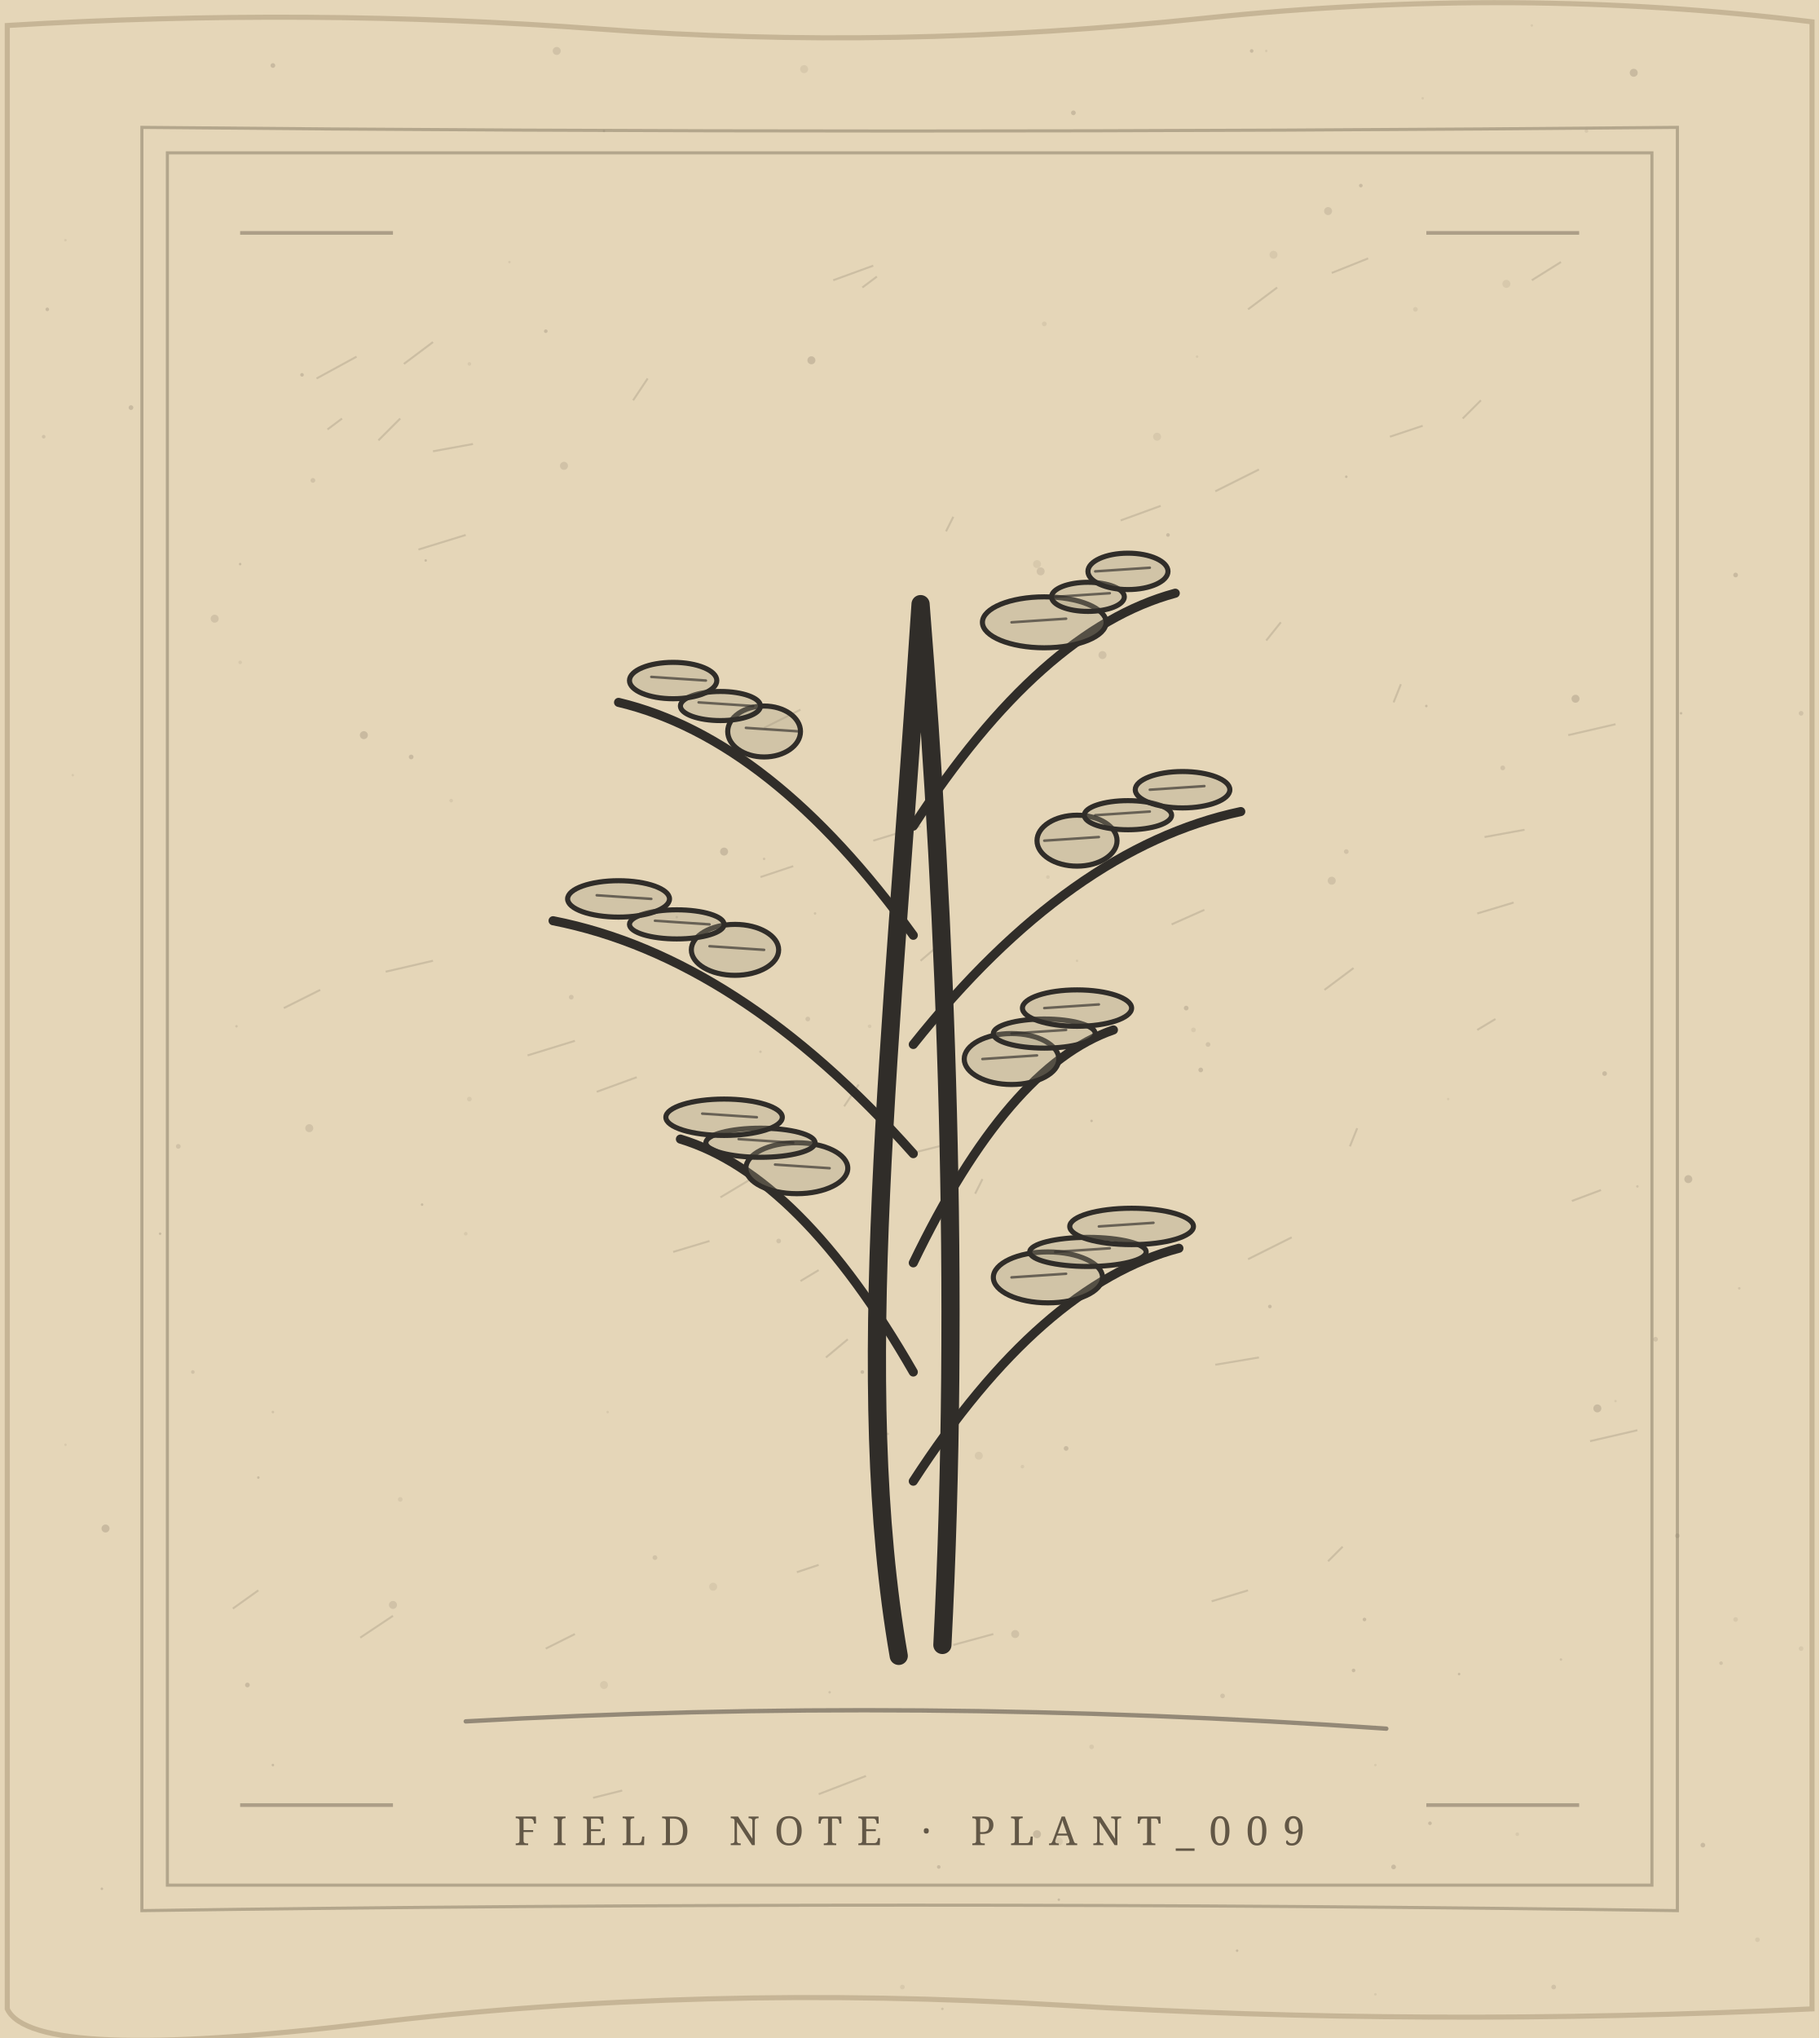
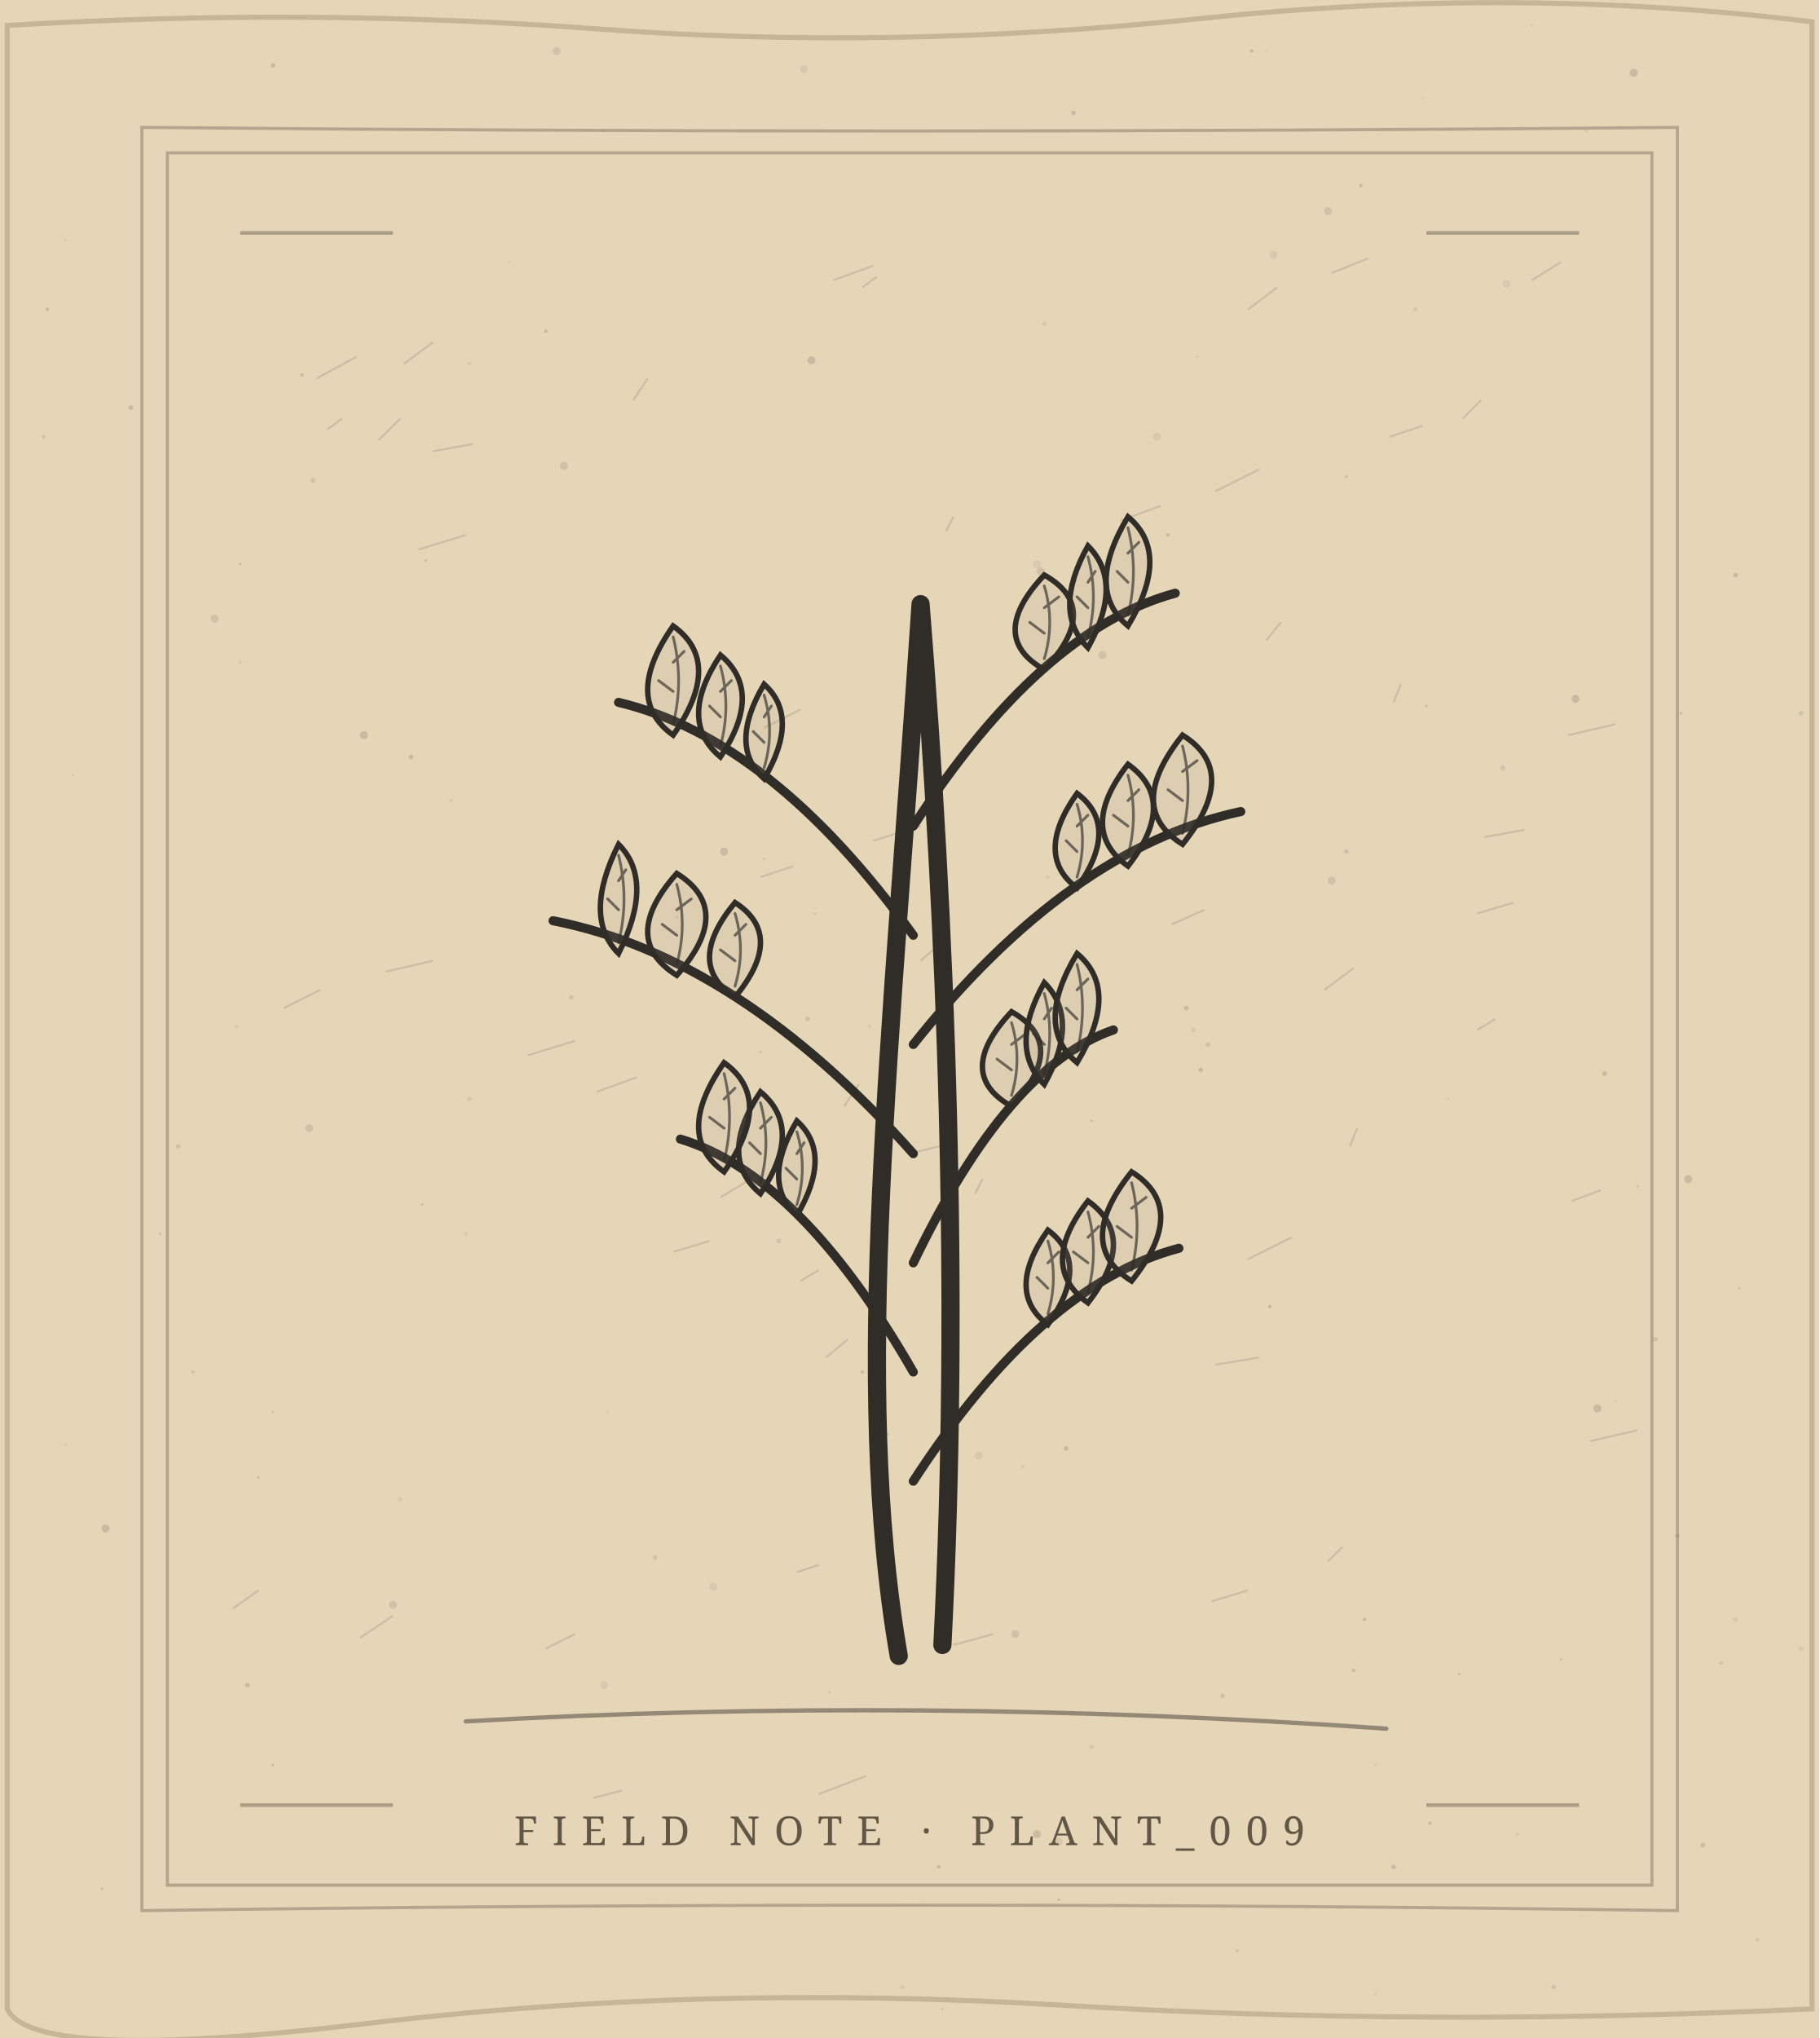
<svg xmlns="http://www.w3.org/2000/svg" viewBox="0 0 500 560" role="img" aria-label="Doğa defterinde kara kalem tür çizimi">
  <rect width="500" height="560" fill="#e5d6b8" />
  <path d="M2 7 Q85 2 165 8 T331 5 T498 6 V552 Q391 557 292 551 T101 556 T2 552 Z" fill="none" stroke="#9c8967" stroke-width="1.4" opacity=".42" />
  <path d="M39 35 Q246 37 461 35 V525 Q251 522 39 525 Z M46 42 H454 V518 H46 Z" fill="none" stroke="#776c57" stroke-width=".85" opacity=".46" />
  <path d="M66 64 h42 M392 64 h42 M66 496 h42 M392 496 h42" stroke="#655b4b" opacity=".45" />
  <circle cx="75" cy="485" r="0.35" fill="#736958" opacity="0.25" />
  <circle cx="85" cy="310" r="1.1" fill="#736958" opacity="0.18" />
  <circle cx="303" cy="180" r="1.1" fill="#736958" opacity="0.18" />
  <circle cx="248" cy="546" r="0.65" fill="#736958" opacity="0.12" />
  <circle cx="350" cy="70" r="1.1" fill="#736958" opacity="0.12" />
  <circle cx="18" cy="66" r="0.35" fill="#736958" opacity="0.12" />
  <circle cx="329" cy="98" r="0.35" fill="#736958" opacity="0.12" />
  <circle cx="441" cy="295" r="0.65" fill="#736958" opacity="0.25" />
  <circle cx="393" cy="501" r="0.5" fill="#736958" opacity="0.25" />
  <circle cx="153" cy="14" r="1.1" fill="#736958" opacity="0.18" />
  <circle cx="296" cy="264" r="0.35" fill="#736958" opacity="0.12" />
  <circle cx="68" cy="463" r="0.65" fill="#736958" opacity="0.25" />
  <circle cx="398" cy="302" r="0.35" fill="#736958" opacity="0.12" />
  <circle cx="288" cy="241" r="0.5" fill="#736958" opacity="0.12" />
  <circle cx="53" cy="377" r="0.5" fill="#736958" opacity="0.18" />
  <circle cx="129" cy="100" r="0.5" fill="#736958" opacity="0.12" />
  <circle cx="129" cy="302" r="0.65" fill="#736958" opacity="0.12" />
  <circle cx="366" cy="242" r="1.1" fill="#736958" opacity="0.18" />
  <circle cx="124" cy="220" r="0.5" fill="#736958" opacity="0.12" />
  <circle cx="71" cy="406" r="0.35" fill="#736958" opacity="0.25" />
  <circle cx="44" cy="339" r="0.35" fill="#736958" opacity="0.25" />
  <circle cx="166" cy="36" r="0.35" fill="#736958" opacity="0.18" />
  <circle cx="291" cy="506" r="1.1" fill="#736958" opacity="0.12" />
  <circle cx="150" cy="91" r="0.5" fill="#736958" opacity="0.25" />
  <circle cx="155" cy="128" r="1.1" fill="#736958" opacity="0.18" />
  <circle cx="413" cy="211" r="0.65" fill="#736958" opacity="0.18" />
  <circle cx="370" cy="131" r="0.35" fill="#736958" opacity="0.25" />
  <circle cx="328" cy="283" r="0.65" fill="#736958" opacity="0.12" />
  <circle cx="20" cy="213" r="0.35" fill="#736958" opacity="0.12" />
  <circle cx="83" cy="103" r="0.5" fill="#736958" opacity="0.25" />
  <circle cx="421" cy="7" r="0.35" fill="#736958" opacity="0.12" />
  <circle cx="389" cy="85" r="0.65" fill="#736958" opacity="0.12" />
  <circle cx="237" cy="377" r="0.5" fill="#736958" opacity="0.25" />
  <circle cx="300" cy="308" r="0.35" fill="#736958" opacity="0.25" />
  <circle cx="108" cy="441" r="1.1" fill="#736958" opacity="0.18" />
  <circle cx="383" cy="513" r="0.65" fill="#736958" opacity="0.25" />
  <circle cx="28" cy="519" r="0.35" fill="#736958" opacity="0.25" />
  <circle cx="417" cy="504" r="0.5" fill="#736958" opacity="0.12" />
  <circle cx="199" cy="234" r="1.1" fill="#736958" opacity="0.25" />
  <circle cx="86" cy="132" r="0.65" fill="#736958" opacity="0.18" />
  <circle cx="286" cy="157" r="1.1" fill="#736958" opacity="0.18" />
  <circle cx="128" cy="339" r="0.5" fill="#736958" opacity="0.12" />
  <circle cx="414" cy="78" r="1.1" fill="#736958" opacity="0.12" />
  <circle cx="281" cy="403" r="0.5" fill="#736958" opacity="0.12" />
  <circle cx="365" cy="58" r="1.1" fill="#736958" opacity="0.18" />
  <circle cx="330" cy="294" r="0.65" fill="#736958" opacity="0.25" />
  <circle cx="75" cy="388" r="0.35" fill="#736958" opacity="0.18" />
  <circle cx="239" cy="282" r="0.5" fill="#736958" opacity="0.12" />
  <circle cx="140" cy="72" r="0.35" fill="#736958" opacity="0.12" />
  <circle cx="224" cy="251" r="0.35" fill="#736958" opacity="0.18" />
  <circle cx="468" cy="507" r="0.65" fill="#736958" opacity="0.25" />
  <circle cx="449" cy="20" r="1.1" fill="#736958" opacity="0.25" />
  <circle cx="49" cy="315" r="0.65" fill="#736958" opacity="0.18" />
  <circle cx="392" cy="194" r="0.35" fill="#736958" opacity="0.25" />
  <circle cx="258" cy="513" r="0.5" fill="#736958" opacity="0.25" />
  <circle cx="344" cy="14" r="0.5" fill="#736958" opacity="0.25" />
  <circle cx="462" cy="196" r="0.35" fill="#736958" opacity="0.25" />
  <circle cx="166" cy="463" r="1.1" fill="#736958" opacity="0.12" />
  <circle cx="429" cy="456" r="0.35" fill="#736958" opacity="0.18" />
  <circle cx="221" cy="19" r="1.1" fill="#736958" opacity="0.12" />
  <circle cx="116" cy="331" r="0.35" fill="#736958" opacity="0.25" />
  <circle cx="223" cy="99" r="1.1" fill="#736958" opacity="0.25" />
  <circle cx="378" cy="548" r="0.35" fill="#736958" opacity="0.12" />
  <circle cx="228" cy="465" r="0.35" fill="#736958" opacity="0.18" />
  <circle cx="18" cy="397" r="0.35" fill="#736958" opacity="0.12" />
  <circle cx="450" cy="326" r="0.35" fill="#736958" opacity="0.18" />
  <circle cx="477" cy="158" r="0.65" fill="#736958" opacity="0.25" />
  <circle cx="478" cy="354" r="0.35" fill="#736958" opacity="0.18" />
  <circle cx="433" cy="192" r="1.1" fill="#736958" opacity="0.25" />
  <circle cx="348" cy="14" r="0.35" fill="#736958" opacity="0.12" />
  <circle cx="439" cy="387" r="1.1" fill="#736958" opacity="0.25" />
  <circle cx="269" cy="400" r="1.1" fill="#736958" opacity="0.12" />
  <circle cx="196" cy="436" r="1.1" fill="#736958" opacity="0.12" />
  <circle cx="287" cy="89" r="0.65" fill="#736958" opacity="0.12" />
  <circle cx="66" cy="182" r="0.5" fill="#736958" opacity="0.12" />
  <circle cx="374" cy="51" r="0.5" fill="#736958" opacity="0.25" />
  <circle cx="214" cy="341" r="0.65" fill="#736958" opacity="0.18" />
  <circle cx="495" cy="196" r="0.65" fill="#736958" opacity="0.18" />
  <circle cx="444" cy="385" r="0.35" fill="#736958" opacity="0.12" />
  <circle cx="279" cy="449" r="1.1" fill="#736958" opacity="0.18" />
  <circle cx="473" cy="457" r="0.5" fill="#736958" opacity="0.18" />
  <circle cx="29" cy="420" r="1.1" fill="#736958" opacity="0.25" />
  <circle cx="295" cy="31" r="0.65" fill="#736958" opacity="0.25" />
  <circle cx="209" cy="289" r="0.35" fill="#736958" opacity="0.18" />
  <circle cx="117" cy="154" r="0.35" fill="#736958" opacity="0.25" />
  <circle cx="401" cy="460" r="0.35" fill="#736958" opacity="0.25" />
  <circle cx="318" cy="120" r="1.1" fill="#736958" opacity="0.12" />
  <circle cx="167" cy="388" r="0.35" fill="#736958" opacity="0.12" />
  <circle cx="321" cy="147" r="0.5" fill="#736958" opacity="0.25" />
  <circle cx="157" cy="274" r="0.65" fill="#736958" opacity="0.18" />
  <circle cx="436" cy="36" r="0.5" fill="#736958" opacity="0.12" />
  <circle cx="244" cy="394" r="0.35" fill="#736958" opacity="0.18" />
  <circle cx="36" cy="112" r="0.65" fill="#736958" opacity="0.25" />
  <circle cx="66" cy="155" r="0.35" fill="#736958" opacity="0.25" />
  <circle cx="372" cy="459" r="0.5" fill="#736958" opacity="0.25" />
  <circle cx="285" cy="504" r="1.1" fill="#736958" opacity="0.25" />
  <circle cx="477" cy="445" r="0.65" fill="#736958" opacity="0.12" />
  <circle cx="65" cy="282" r="0.35" fill="#736958" opacity="0.18" />
  <circle cx="455" cy="368" r="0.65" fill="#736958" opacity="0.18" />
  <circle cx="375" cy="445" r="0.5" fill="#736958" opacity="0.25" />
  <circle cx="464" cy="324" r="1.1" fill="#736958" opacity="0.25" />
  <circle cx="349" cy="359" r="0.5" fill="#736958" opacity="0.25" />
  <circle cx="210" cy="236" r="0.35" fill="#736958" opacity="0.18" />
  <circle cx="180" cy="428" r="0.65" fill="#736958" opacity="0.18" />
  <circle cx="391" cy="27" r="0.35" fill="#736958" opacity="0.12" />
  <circle cx="100" cy="202" r="1.1" fill="#736958" opacity="0.25" />
  <circle cx="13" cy="85" r="0.5" fill="#736958" opacity="0.25" />
  <circle cx="259" cy="552" r="0.35" fill="#736958" opacity="0.18" />
  <circle cx="113" cy="208" r="0.65" fill="#736958" opacity="0.25" />
  <circle cx="340" cy="536" r="0.35" fill="#736958" opacity="0.25" />
  <circle cx="110" cy="412" r="0.65" fill="#736958" opacity="0.12" />
  <circle cx="186" cy="252" r="0.35" fill="#736958" opacity="0.18" />
  <circle cx="293" cy="398" r="0.65" fill="#736958" opacity="0.25" />
  <circle cx="300" cy="480" r="0.65" fill="#736958" opacity="0.12" />
  <circle cx="75" cy="18" r="0.65" fill="#736958" opacity="0.25" />
  <circle cx="483" cy="533" r="0.65" fill="#736958" opacity="0.12" />
  <circle cx="461" cy="422" r="0.65" fill="#736958" opacity="0.18" />
  <circle cx="370" cy="234" r="0.65" fill="#736958" opacity="0.18" />
  <circle cx="332" cy="287" r="0.65" fill="#736958" opacity="0.18" />
  <circle cx="378" cy="485" r="0.35" fill="#736958" opacity="0.12" />
  <circle cx="59" cy="170" r="1.1" fill="#736958" opacity="0.18" />
  <circle cx="495" cy="453" r="0.65" fill="#736958" opacity="0.12" />
  <circle cx="336" cy="466" r="0.65" fill="#736958" opacity="0.18" />
  <circle cx="285" cy="155" r="1.1" fill="#736958" opacity="0.12" />
  <circle cx="12" cy="120" r="0.5" fill="#736958" opacity="0.18" />
  <circle cx="427" cy="546" r="0.65" fill="#736958" opacity="0.18" />
  <circle cx="222" cy="280" r="0.65" fill="#736958" opacity="0.18" />
  <circle cx="259" cy="420" r="0.5" fill="#736958" opacity="0.12" />
  <circle cx="291" cy="522" r="0.35" fill="#736958" opacity="0.25" />
  <circle cx="326" cy="277" r="0.65" fill="#736958" opacity="0.25" />
  <path d="M87 104 l11 -6" stroke="#736958" stroke-width=".55" opacity=".22" />
  <path d="M163 494 l8 -2" stroke="#736958" stroke-width=".55" opacity=".22" />
  <path d="M250 317 l12 -3" stroke="#736958" stroke-width=".55" opacity=".22" />
  <path d="M268 328 l2 -4" stroke="#736958" stroke-width=".55" opacity=".22" />
  <path d="M371 315 l2 -5" stroke="#736958" stroke-width=".55" opacity=".22" />
  <path d="M308 143 l11 -4" stroke="#736958" stroke-width=".55" opacity=".22" />
  <path d="M104 121 l6 -6" stroke="#736958" stroke-width=".55" opacity=".22" />
  <path d="M145 290 l13 -4" stroke="#736958" stroke-width=".55" opacity=".22" />
  <path d="M382 120 l9 -3" stroke="#736958" stroke-width=".55" opacity=".22" />
  <path d="M260 146 l2 -4" stroke="#736958" stroke-width=".55" opacity=".22" />
  <path d="M78 277 l10 -5" stroke="#736958" stroke-width=".55" opacity=".22" />
  <path d="M99 450 l9 -6" stroke="#736958" stroke-width=".55" opacity=".22" />
  <path d="M209 241 l9 -3" stroke="#736958" stroke-width=".55" opacity=".22" />
  <path d="M174 110 l4 -6" stroke="#736958" stroke-width=".55" opacity=".22" />
  <path d="M406 283 l5 -3" stroke="#736958" stroke-width=".55" opacity=".22" />
  <path d="M229 77 l11 -4" stroke="#736958" stroke-width=".55" opacity=".22" />
  <path d="M115 151 l13 -4" stroke="#736958" stroke-width=".55" opacity=".22" />
  <path d="M406 251 l10 -3" stroke="#736958" stroke-width=".55" opacity=".22" />
  <path d="M343 85 l8 -6" stroke="#736958" stroke-width=".55" opacity=".22" />
  <path d="M334 135 l12 -6" stroke="#736958" stroke-width=".55" opacity=".22" />
  <path d="M106 267 l13 -3" stroke="#736958" stroke-width=".55" opacity=".22" />
  <path d="M232 304 l4 -6" stroke="#736958" stroke-width=".55" opacity=".22" />
  <path d="M366 75 l10 -4" stroke="#736958" stroke-width=".55" opacity=".22" />
  <path d="M237 79 l4 -3" stroke="#736958" stroke-width=".55" opacity=".22" />
  <path d="M185 344 l10 -3" stroke="#736958" stroke-width=".55" opacity=".22" />
  <path d="M402 115 l5 -5" stroke="#736958" stroke-width=".55" opacity=".22" />
  <path d="M334 375 l12 -2" stroke="#736958" stroke-width=".55" opacity=".22" />
  <path d="M383 193 l2 -5" stroke="#736958" stroke-width=".55" opacity=".22" />
  <path d="M343 346 l12 -6" stroke="#736958" stroke-width=".55" opacity=".22" />
  <path d="M295 356 l6 -3" stroke="#736958" stroke-width=".55" opacity=".22" />
  <path d="M432 330 l8 -3" stroke="#736958" stroke-width=".55" opacity=".22" />
  <path d="M198 329 l10 -6" stroke="#736958" stroke-width=".55" opacity=".22" />
  <path d="M431 202 l13 -3" stroke="#736958" stroke-width=".55" opacity=".22" />
  <path d="M164 300 l11 -4" stroke="#736958" stroke-width=".55" opacity=".22" />
  <path d="M227 373 l6 -5" stroke="#736958" stroke-width=".55" opacity=".22" />
  <path d="M437 396 l13 -3" stroke="#736958" stroke-width=".55" opacity=".22" />
  <path d="M64 442 l7 -5" stroke="#736958" stroke-width=".55" opacity=".22" />
  <path d="M333 440 l10 -3" stroke="#736958" stroke-width=".55" opacity=".22" />
  <path d="M220 352 l5 -3" stroke="#736958" stroke-width=".55" opacity=".22" />
  <path d="M421 77 l8 -5" stroke="#736958" stroke-width=".55" opacity=".22" />
  <path d="M240 231 l13 -4" stroke="#736958" stroke-width=".55" opacity=".22" />
  <path d="M111 100 l8 -6" stroke="#736958" stroke-width=".55" opacity=".22" />
  <path d="M262 452 l11 -3" stroke="#736958" stroke-width=".55" opacity=".22" />
  <path d="M348 176 l4 -5" stroke="#736958" stroke-width=".55" opacity=".22" />
  <path d="M219 432 l6 -2" stroke="#736958" stroke-width=".55" opacity=".22" />
  <path d="M225 493 l13 -5" stroke="#736958" stroke-width=".55" opacity=".22" />
  <path d="M408 230 l11 -2" stroke="#736958" stroke-width=".55" opacity=".22" />
  <path d="M90 118 l4 -3" stroke="#736958" stroke-width=".55" opacity=".22" />
  <path d="M365 429 l4 -4" stroke="#736958" stroke-width=".55" opacity=".22" />
  <path d="M364 272 l8 -6" stroke="#736958" stroke-width=".55" opacity=".22" />
  <path d="M322 254 l9 -4" stroke="#736958" stroke-width=".55" opacity=".22" />
  <path d="M150 453 l8 -4" stroke="#736958" stroke-width=".55" opacity=".22" />
  <path d="M253 264 l7 -6" stroke="#736958" stroke-width=".55" opacity=".22" />
  <path d="M210 200 l10 -5" stroke="#736958" stroke-width=".55" opacity=".22" />
  <path d="M119 124 l11 -2" stroke="#736958" stroke-width=".55" opacity=".22" />
  <path d="M247 455 C234 380 245 288 253 166 M259 452 C264 355 260 254 253 166" fill="none" stroke="#302d29" stroke-width="5" stroke-linecap="round" stroke-linejoin="round" opacity="1" />
  <path d="M251 227 Q286 173 323 163" fill="none" stroke="#302d29" stroke-width="2.5" stroke-linecap="round" stroke-linejoin="round" opacity="1" />
-   <ellipse cx="287" cy="171" rx="17" ry="7" fill="#a89c8350" stroke="#302d29" stroke-width="1.4" />
-   <path d="M278 171 l15 -1" fill="none" stroke="#302d29" stroke-width="0.7" stroke-linecap="round" stroke-linejoin="round" opacity="0.65" />
-   <ellipse cx="299" cy="164" rx="10" ry="4" fill="#a89c8350" stroke="#302d29" stroke-width="1.4" />
-   <path d="M290 164 l15 -1" fill="none" stroke="#302d29" stroke-width="0.7" stroke-linecap="round" stroke-linejoin="round" opacity="0.65" />
-   <ellipse cx="310" cy="157" rx="11" ry="5" fill="#a89c8350" stroke="#302d29" stroke-width="1.4" />
-   <path d="M301 157 l15 -1" fill="none" stroke="#302d29" stroke-width="0.7" stroke-linecap="round" stroke-linejoin="round" opacity="0.65" />
+   <path d="M287 158 Q303 167 287 184 Q271 175 287 158 Z" fill="#a89c8320" stroke="#302d29" stroke-width="1.5" />
+   <path d="M287 161 Q290 171 287 181 M287 167 l4 -3 M287 174 l-4 -3" fill="none" stroke="#302d29" stroke-width="0.75" stroke-linecap="round" stroke-linejoin="round" opacity="0.65" />
+   <path d="M299 150 Q309 160 299 178 Q289 168 299 150 Z" fill="#a89c8320" stroke="#302d29" stroke-width="1.5" />
+   <path d="M299 153 Q302 164 299 175 M299 160 l2 -3 M299 167 l-3 -3" fill="none" stroke="#302d29" stroke-width="0.75" stroke-linecap="round" stroke-linejoin="round" opacity="0.65" />
+   <path d="M310 142 Q322 152 310 172 Q298 162 310 142 Z" fill="#a89c8320" stroke="#302d29" stroke-width="1.5" />
+   <path d="M310 145 Q313 157 310 169 M310 152 l3 -3 M310 160 l-3 -3" fill="none" stroke="#302d29" stroke-width="0.75" stroke-linecap="round" stroke-linejoin="round" opacity="0.65" />
  <path d="M251 257 Q212 203 170 193" fill="none" stroke="#302d29" stroke-width="2.5" stroke-linecap="round" stroke-linejoin="round" opacity="1" />
-   <ellipse cx="210" cy="201" rx="10" ry="7" fill="#a89c8350" stroke="#302d29" stroke-width="1.4" />
-   <path d="M220 201 l-15 -1" fill="none" stroke="#302d29" stroke-width="0.7" stroke-linecap="round" stroke-linejoin="round" opacity="0.65" />
-   <ellipse cx="198" cy="194" rx="11" ry="4" fill="#a89c8350" stroke="#302d29" stroke-width="1.4" />
-   <path d="M207 194 l-15 -1" fill="none" stroke="#302d29" stroke-width="0.7" stroke-linecap="round" stroke-linejoin="round" opacity="0.65" />
-   <ellipse cx="185" cy="187" rx="12" ry="5" fill="#a89c8350" stroke="#302d29" stroke-width="1.4" />
-   <path d="M194 187 l-15 -1" fill="none" stroke="#302d29" stroke-width="0.7" stroke-linecap="round" stroke-linejoin="round" opacity="0.65" />
+   <path d="M210 188 Q220 197 210 214 Q200 205 210 188 Z" fill="#a89c8320" stroke="#302d29" stroke-width="1.5" />
+   <path d="M210 191 Q213 201 210 211 M210 197 l2 -3 M210 204 l-3 -3" fill="none" stroke="#302d29" stroke-width="0.75" stroke-linecap="round" stroke-linejoin="round" opacity="0.65" />
+   <path d="M198 180 Q210 190 198 208 Q186 198 198 180 Z" fill="#a89c8320" stroke="#302d29" stroke-width="1.5" />
+   <path d="M198 183 Q201 194 198 205 M198 190 l3 -3 M198 197 l-3 -3" fill="none" stroke="#302d29" stroke-width="0.75" stroke-linecap="round" stroke-linejoin="round" opacity="0.65" />
+   <path d="M185 172 Q199 182 185 202 Q171 192 185 172 Z" fill="#a89c8320" stroke="#302d29" stroke-width="1.5" />
+   <path d="M185 175 Q188 187 185 199 M185 182 l3 -3 M185 190 l-4 -3" fill="none" stroke="#302d29" stroke-width="0.75" stroke-linecap="round" stroke-linejoin="round" opacity="0.65" />
  <path d="M251 287 Q294 233 341 223" fill="none" stroke="#302d29" stroke-width="2.5" stroke-linecap="round" stroke-linejoin="round" opacity="1" />
-   <ellipse cx="296" cy="231" rx="11" ry="7" fill="#a89c8350" stroke="#302d29" stroke-width="1.4" />
-   <path d="M287 231 l15 -1" fill="none" stroke="#302d29" stroke-width="0.7" stroke-linecap="round" stroke-linejoin="round" opacity="0.65" />
-   <ellipse cx="310" cy="224" rx="12" ry="4" fill="#a89c8350" stroke="#302d29" stroke-width="1.4" />
-   <path d="M301 224 l15 -1" fill="none" stroke="#302d29" stroke-width="0.7" stroke-linecap="round" stroke-linejoin="round" opacity="0.65" />
-   <ellipse cx="325" cy="217" rx="13" ry="5" fill="#a89c8350" stroke="#302d29" stroke-width="1.4" />
-   <path d="M316 217 l15 -1" fill="none" stroke="#302d29" stroke-width="0.7" stroke-linecap="round" stroke-linejoin="round" opacity="0.65" />
+   <path d="M296 218 Q308 227 296 244 Q284 235 296 218 Z" fill="#a89c8320" stroke="#302d29" stroke-width="1.5" />
+   <path d="M296 221 Q299 231 296 241 M296 227 l3 -3 M296 234 l-3 -3" fill="none" stroke="#302d29" stroke-width="0.75" stroke-linecap="round" stroke-linejoin="round" opacity="0.65" />
+   <path d="M310 210 Q324 220 310 238 Q296 228 310 210 Z" fill="#a89c8320" stroke="#302d29" stroke-width="1.5" />
+   <path d="M310 213 Q313 224 310 235 M310 220 l3 -3 M310 227 l-4 -3" fill="none" stroke="#302d29" stroke-width="0.75" stroke-linecap="round" stroke-linejoin="round" opacity="0.65" />
+   <path d="M325 202 Q341 212 325 232 Q309 222 325 202 Z" fill="#a89c8320" stroke="#302d29" stroke-width="1.5" />
+   <path d="M325 205 Q328 217 325 229 M325 212 l4 -3 M325 220 l-4 -3" fill="none" stroke="#302d29" stroke-width="0.75" stroke-linecap="round" stroke-linejoin="round" opacity="0.65" />
  <path d="M251 317 Q203 263 152 253" fill="none" stroke="#302d29" stroke-width="2.5" stroke-linecap="round" stroke-linejoin="round" opacity="1" />
-   <ellipse cx="202" cy="261" rx="12" ry="7" fill="#a89c8350" stroke="#302d29" stroke-width="1.4" />
-   <path d="M210 261 l-15 -1" fill="none" stroke="#302d29" stroke-width="0.7" stroke-linecap="round" stroke-linejoin="round" opacity="0.65" />
-   <ellipse cx="186" cy="254" rx="13" ry="4" fill="#a89c8350" stroke="#302d29" stroke-width="1.4" />
-   <path d="M195 254 l-15 -1" fill="none" stroke="#302d29" stroke-width="0.7" stroke-linecap="round" stroke-linejoin="round" opacity="0.65" />
-   <ellipse cx="170" cy="247" rx="14" ry="5" fill="#a89c8350" stroke="#302d29" stroke-width="1.4" />
-   <path d="M179 247 l-15 -1" fill="none" stroke="#302d29" stroke-width="0.7" stroke-linecap="round" stroke-linejoin="round" opacity="0.65" />
+   <path d="M202 248 Q216 257 202 274 Q188 265 202 248 Z" fill="#a89c8320" stroke="#302d29" stroke-width="1.5" />
+   <path d="M202 251 Q205 261 202 271 M202 257 l3 -3 M202 264 l-4 -3" fill="none" stroke="#302d29" stroke-width="0.75" stroke-linecap="round" stroke-linejoin="round" opacity="0.65" />
+   <path d="M186 240 Q202 250 186 268 Q170 258 186 240 Z" fill="#a89c8320" stroke="#302d29" stroke-width="1.5" />
+   <path d="M186 243 Q189 254 186 265 M186 250 l4 -3 M186 257 l-4 -3" fill="none" stroke="#302d29" stroke-width="0.75" stroke-linecap="round" stroke-linejoin="round" opacity="0.65" />
+   <path d="M170 232 Q180 242 170 262 Q160 252 170 232 Z" fill="#a89c8320" stroke="#302d29" stroke-width="1.5" />
+   <path d="M170 235 Q173 247 170 259 M170 242 l2 -3 M170 250 l-3 -3" fill="none" stroke="#302d29" stroke-width="0.75" stroke-linecap="round" stroke-linejoin="round" opacity="0.65" />
  <path d="M251 347 Q277 293 306 283" fill="none" stroke="#302d29" stroke-width="2.5" stroke-linecap="round" stroke-linejoin="round" opacity="1" />
-   <ellipse cx="278" cy="291" rx="13" ry="7" fill="#a89c8350" stroke="#302d29" stroke-width="1.4" />
-   <path d="M270 291 l15 -1" fill="none" stroke="#302d29" stroke-width="0.7" stroke-linecap="round" stroke-linejoin="round" opacity="0.65" />
-   <ellipse cx="287" cy="284" rx="14" ry="4" fill="#a89c8350" stroke="#302d29" stroke-width="1.4" />
-   <path d="M278 284 l15 -1" fill="none" stroke="#302d29" stroke-width="0.7" stroke-linecap="round" stroke-linejoin="round" opacity="0.65" />
-   <ellipse cx="296" cy="277" rx="15" ry="5" fill="#a89c8350" stroke="#302d29" stroke-width="1.4" />
-   <path d="M287 277 l15 -1" fill="none" stroke="#302d29" stroke-width="0.7" stroke-linecap="round" stroke-linejoin="round" opacity="0.65" />
+   <path d="M278 278 Q294 287 278 304 Q262 295 278 278 Z" fill="#a89c8320" stroke="#302d29" stroke-width="1.5" />
+   <path d="M278 281 Q281 291 278 301 M278 287 l4 -3 M278 294 l-4 -3" fill="none" stroke="#302d29" stroke-width="0.75" stroke-linecap="round" stroke-linejoin="round" opacity="0.65" />
+   <path d="M287 270 Q297 280 287 298 Q277 288 287 270 Z" fill="#a89c8320" stroke="#302d29" stroke-width="1.5" />
+   <path d="M287 273 Q290 284 287 295 M287 280 l2 -3 M287 287 l-3 -3" fill="none" stroke="#302d29" stroke-width="0.75" stroke-linecap="round" stroke-linejoin="round" opacity="0.65" />
+   <path d="M296 262 Q308 272 296 292 Q284 282 296 262 Z" fill="#a89c8320" stroke="#302d29" stroke-width="1.5" />
+   <path d="M296 265 Q299 277 296 289 M296 272 l3 -3 M296 280 l-3 -3" fill="none" stroke="#302d29" stroke-width="0.75" stroke-linecap="round" stroke-linejoin="round" opacity="0.65" />
  <path d="M251 377 Q220 323 187 313" fill="none" stroke="#302d29" stroke-width="2.5" stroke-linecap="round" stroke-linejoin="round" opacity="1" />
-   <ellipse cx="219" cy="321" rx="14" ry="7" fill="#a89c8350" stroke="#302d29" stroke-width="1.4" />
-   <path d="M228 321 l-15 -1" fill="none" stroke="#302d29" stroke-width="0.7" stroke-linecap="round" stroke-linejoin="round" opacity="0.65" />
-   <ellipse cx="209" cy="314" rx="15" ry="4" fill="#a89c8350" stroke="#302d29" stroke-width="1.4" />
-   <path d="M218 314 l-15 -1" fill="none" stroke="#302d29" stroke-width="0.7" stroke-linecap="round" stroke-linejoin="round" opacity="0.65" />
-   <ellipse cx="199" cy="307" rx="16" ry="5" fill="#a89c8350" stroke="#302d29" stroke-width="1.4" />
-   <path d="M208 307 l-15 -1" fill="none" stroke="#302d29" stroke-width="0.7" stroke-linecap="round" stroke-linejoin="round" opacity="0.65" />
+   <path d="M219 308 Q229 317 219 334 Q209 325 219 308 Z" fill="#a89c8320" stroke="#302d29" stroke-width="1.5" />
+   <path d="M219 311 Q222 321 219 331 M219 317 l2 -3 M219 324 l-3 -3" fill="none" stroke="#302d29" stroke-width="0.75" stroke-linecap="round" stroke-linejoin="round" opacity="0.65" />
+   <path d="M209 300 Q221 310 209 328 Q197 318 209 300 Z" fill="#a89c8320" stroke="#302d29" stroke-width="1.5" />
+   <path d="M209 303 Q212 314 209 325 M209 310 l3 -3 M209 317 l-3 -3" fill="none" stroke="#302d29" stroke-width="0.75" stroke-linecap="round" stroke-linejoin="round" opacity="0.65" />
+   <path d="M199 292 Q213 302 199 322 Q185 312 199 292 Z" fill="#a89c8320" stroke="#302d29" stroke-width="1.5" />
+   <path d="M199 295 Q202 307 199 319 M199 302 l3 -3 M199 310 l-4 -3" fill="none" stroke="#302d29" stroke-width="0.75" stroke-linecap="round" stroke-linejoin="round" opacity="0.65" />
  <path d="M251 407 Q286 353 324 343" fill="none" stroke="#302d29" stroke-width="2.5" stroke-linecap="round" stroke-linejoin="round" opacity="1" />
-   <ellipse cx="288" cy="351" rx="15" ry="7" fill="#a89c8350" stroke="#302d29" stroke-width="1.4" />
-   <path d="M278 351 l15 -1" fill="none" stroke="#302d29" stroke-width="0.7" stroke-linecap="round" stroke-linejoin="round" opacity="0.65" />
-   <ellipse cx="299" cy="344" rx="16" ry="4" fill="#a89c8350" stroke="#302d29" stroke-width="1.4" />
-   <path d="M290 344 l15 -1" fill="none" stroke="#302d29" stroke-width="0.7" stroke-linecap="round" stroke-linejoin="round" opacity="0.65" />
-   <ellipse cx="311" cy="337" rx="17" ry="5" fill="#a89c8350" stroke="#302d29" stroke-width="1.4" />
-   <path d="M302 337 l15 -1" fill="none" stroke="#302d29" stroke-width="0.7" stroke-linecap="round" stroke-linejoin="round" opacity="0.65" />
+   <path d="M288 338 Q300 347 288 364 Q276 355 288 338 Z" fill="#a89c8320" stroke="#302d29" stroke-width="1.5" />
+   <path d="M288 341 Q291 351 288 361 M288 347 l3 -3 M288 354 l-3 -3" fill="none" stroke="#302d29" stroke-width="0.75" stroke-linecap="round" stroke-linejoin="round" opacity="0.65" />
+   <path d="M299 330 Q313 340 299 358 Q285 348 299 330 Z" fill="#a89c8320" stroke="#302d29" stroke-width="1.5" />
+   <path d="M299 333 Q302 344 299 355 M299 340 l3 -3 M299 347 l-4 -3" fill="none" stroke="#302d29" stroke-width="0.75" stroke-linecap="round" stroke-linejoin="round" opacity="0.65" />
+   <path d="M311 322 Q327 332 311 352 Q295 342 311 322 Z" fill="#a89c8320" stroke="#302d29" stroke-width="1.5" />
+   <path d="M311 325 Q314 337 311 349 M311 332 l4 -3 M311 340 l-4 -3" fill="none" stroke="#302d29" stroke-width="0.75" stroke-linecap="round" stroke-linejoin="round" opacity="0.65" />
  <path d="M128 473 Q252 466 381 475" fill="none" stroke="#302d29" stroke-width="1.2" stroke-linecap="round" stroke-linejoin="round" opacity="0.45" />
  <text x="250" y="507" text-anchor="middle" fill="#625746" font-size="11" font-family="serif" letter-spacing="4">FIELD NOTE · PLANT_009</text>
</svg>
